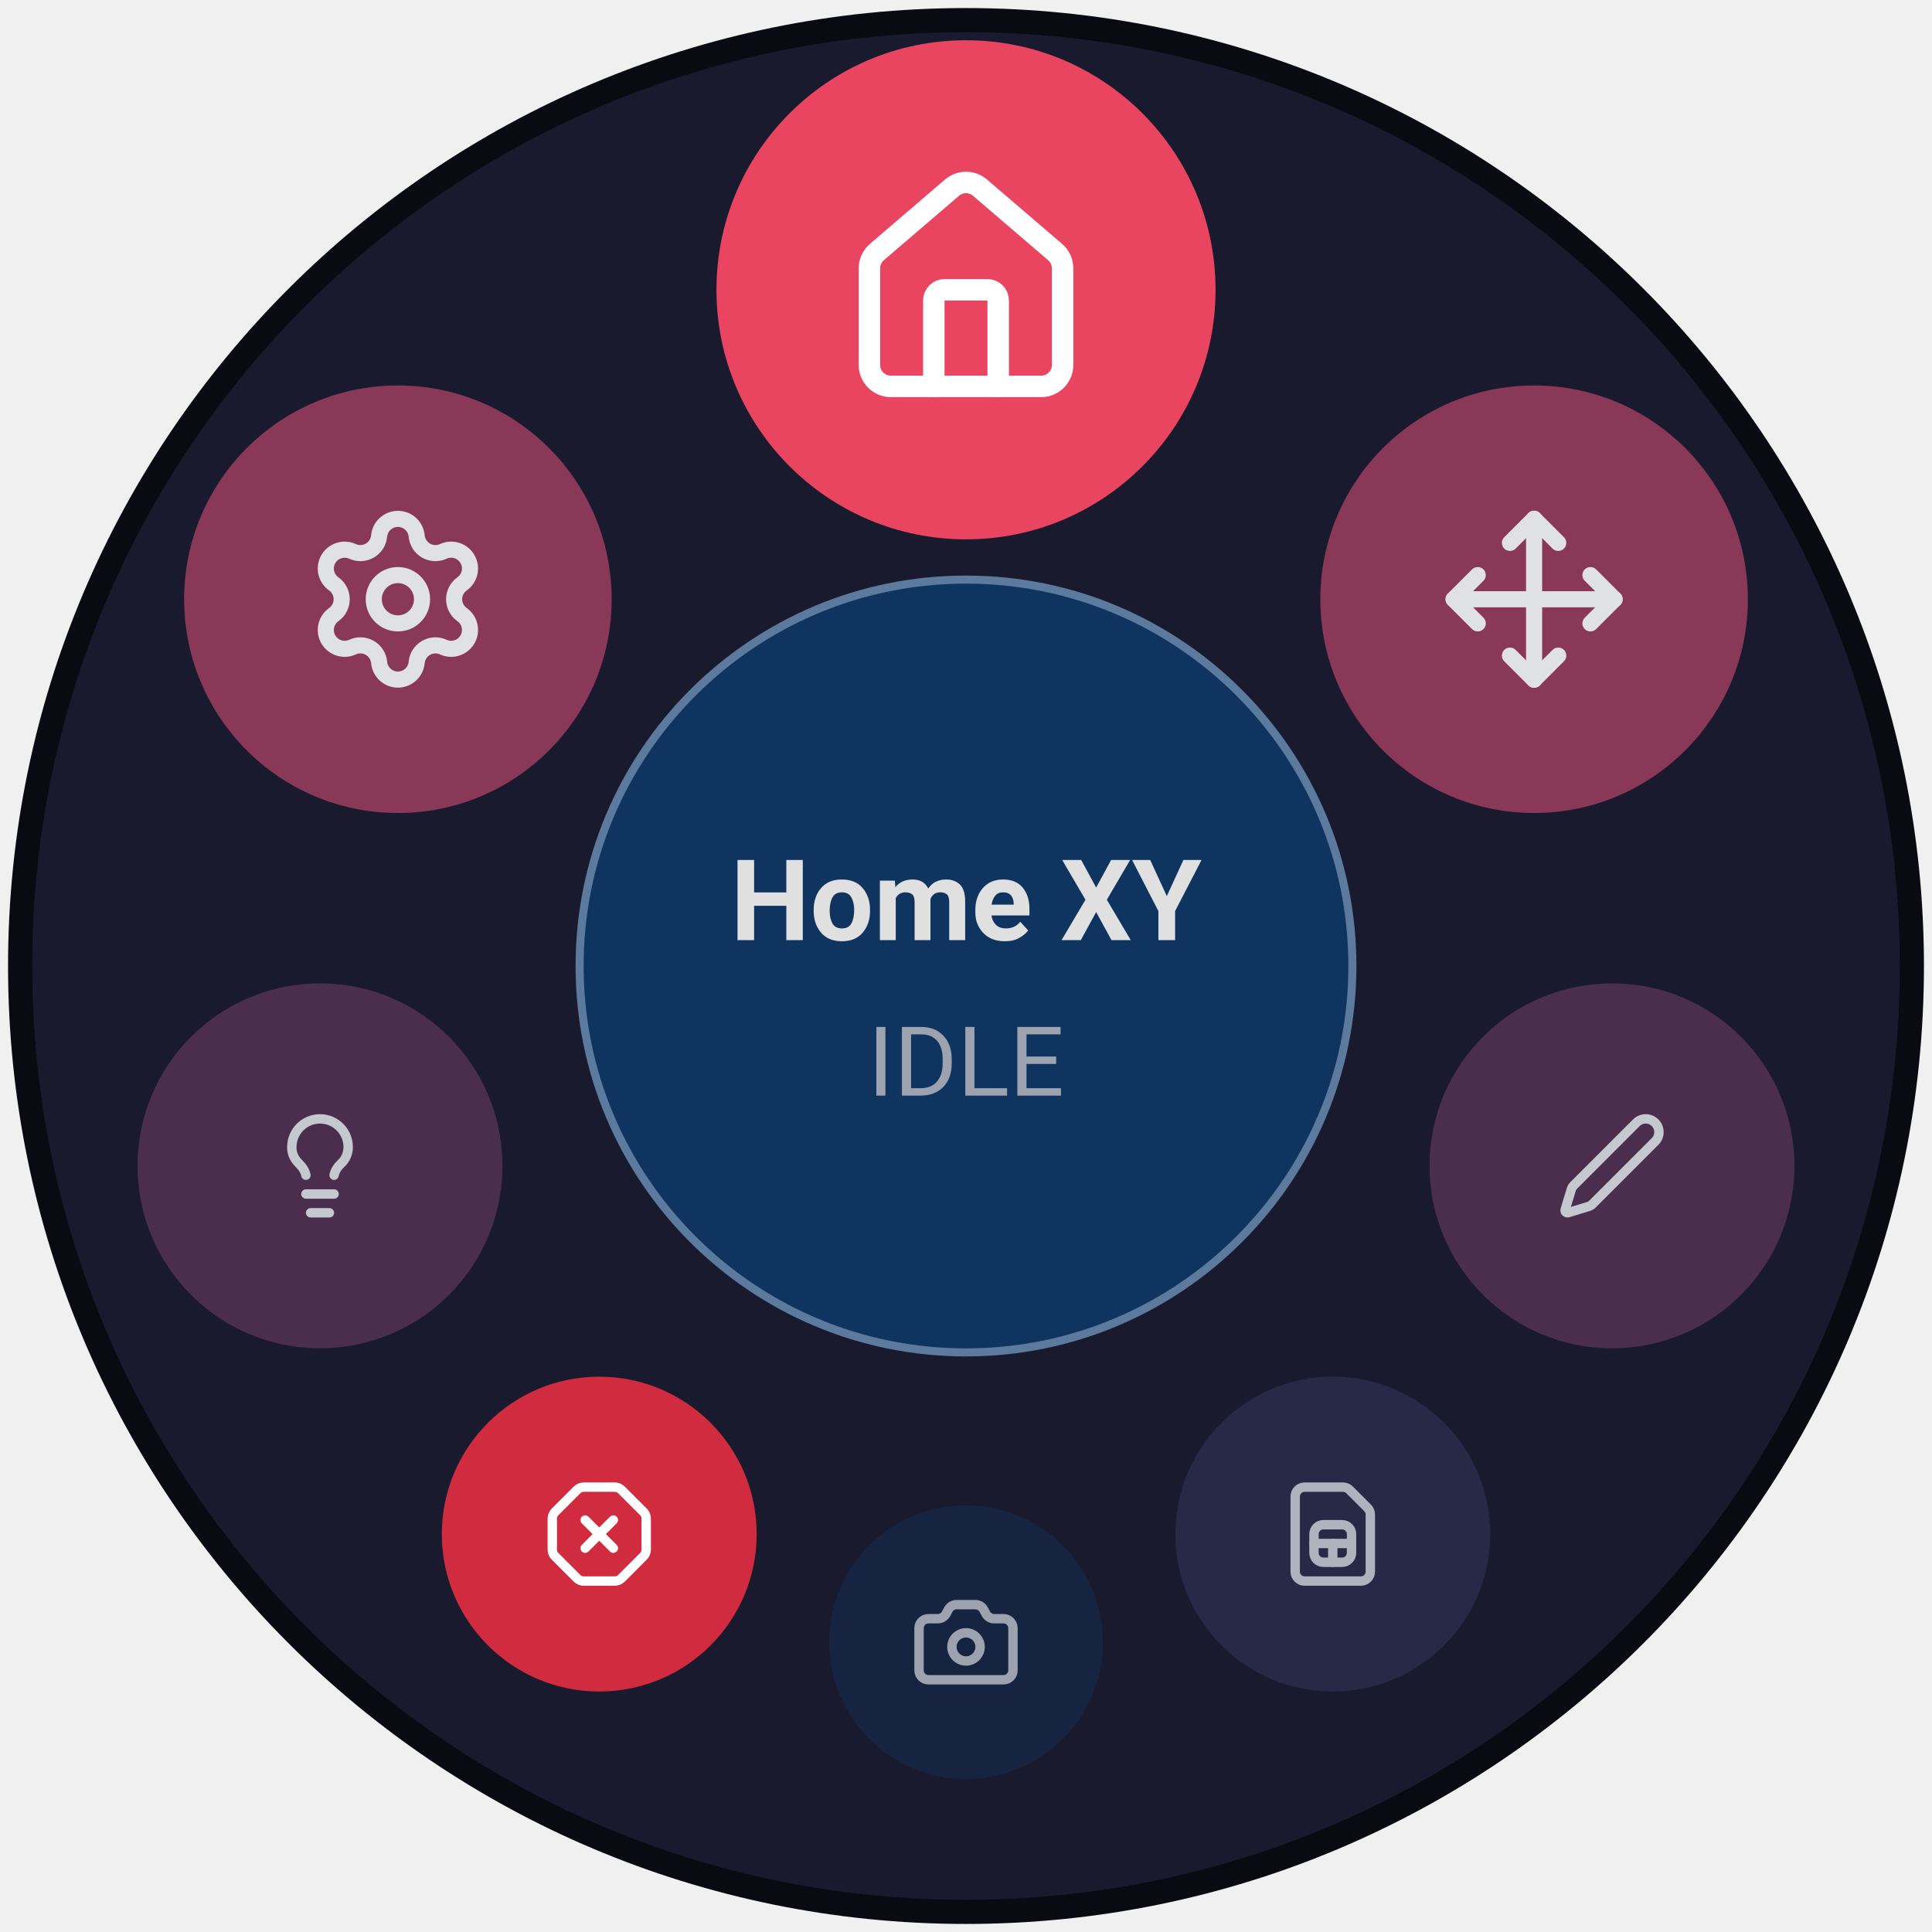
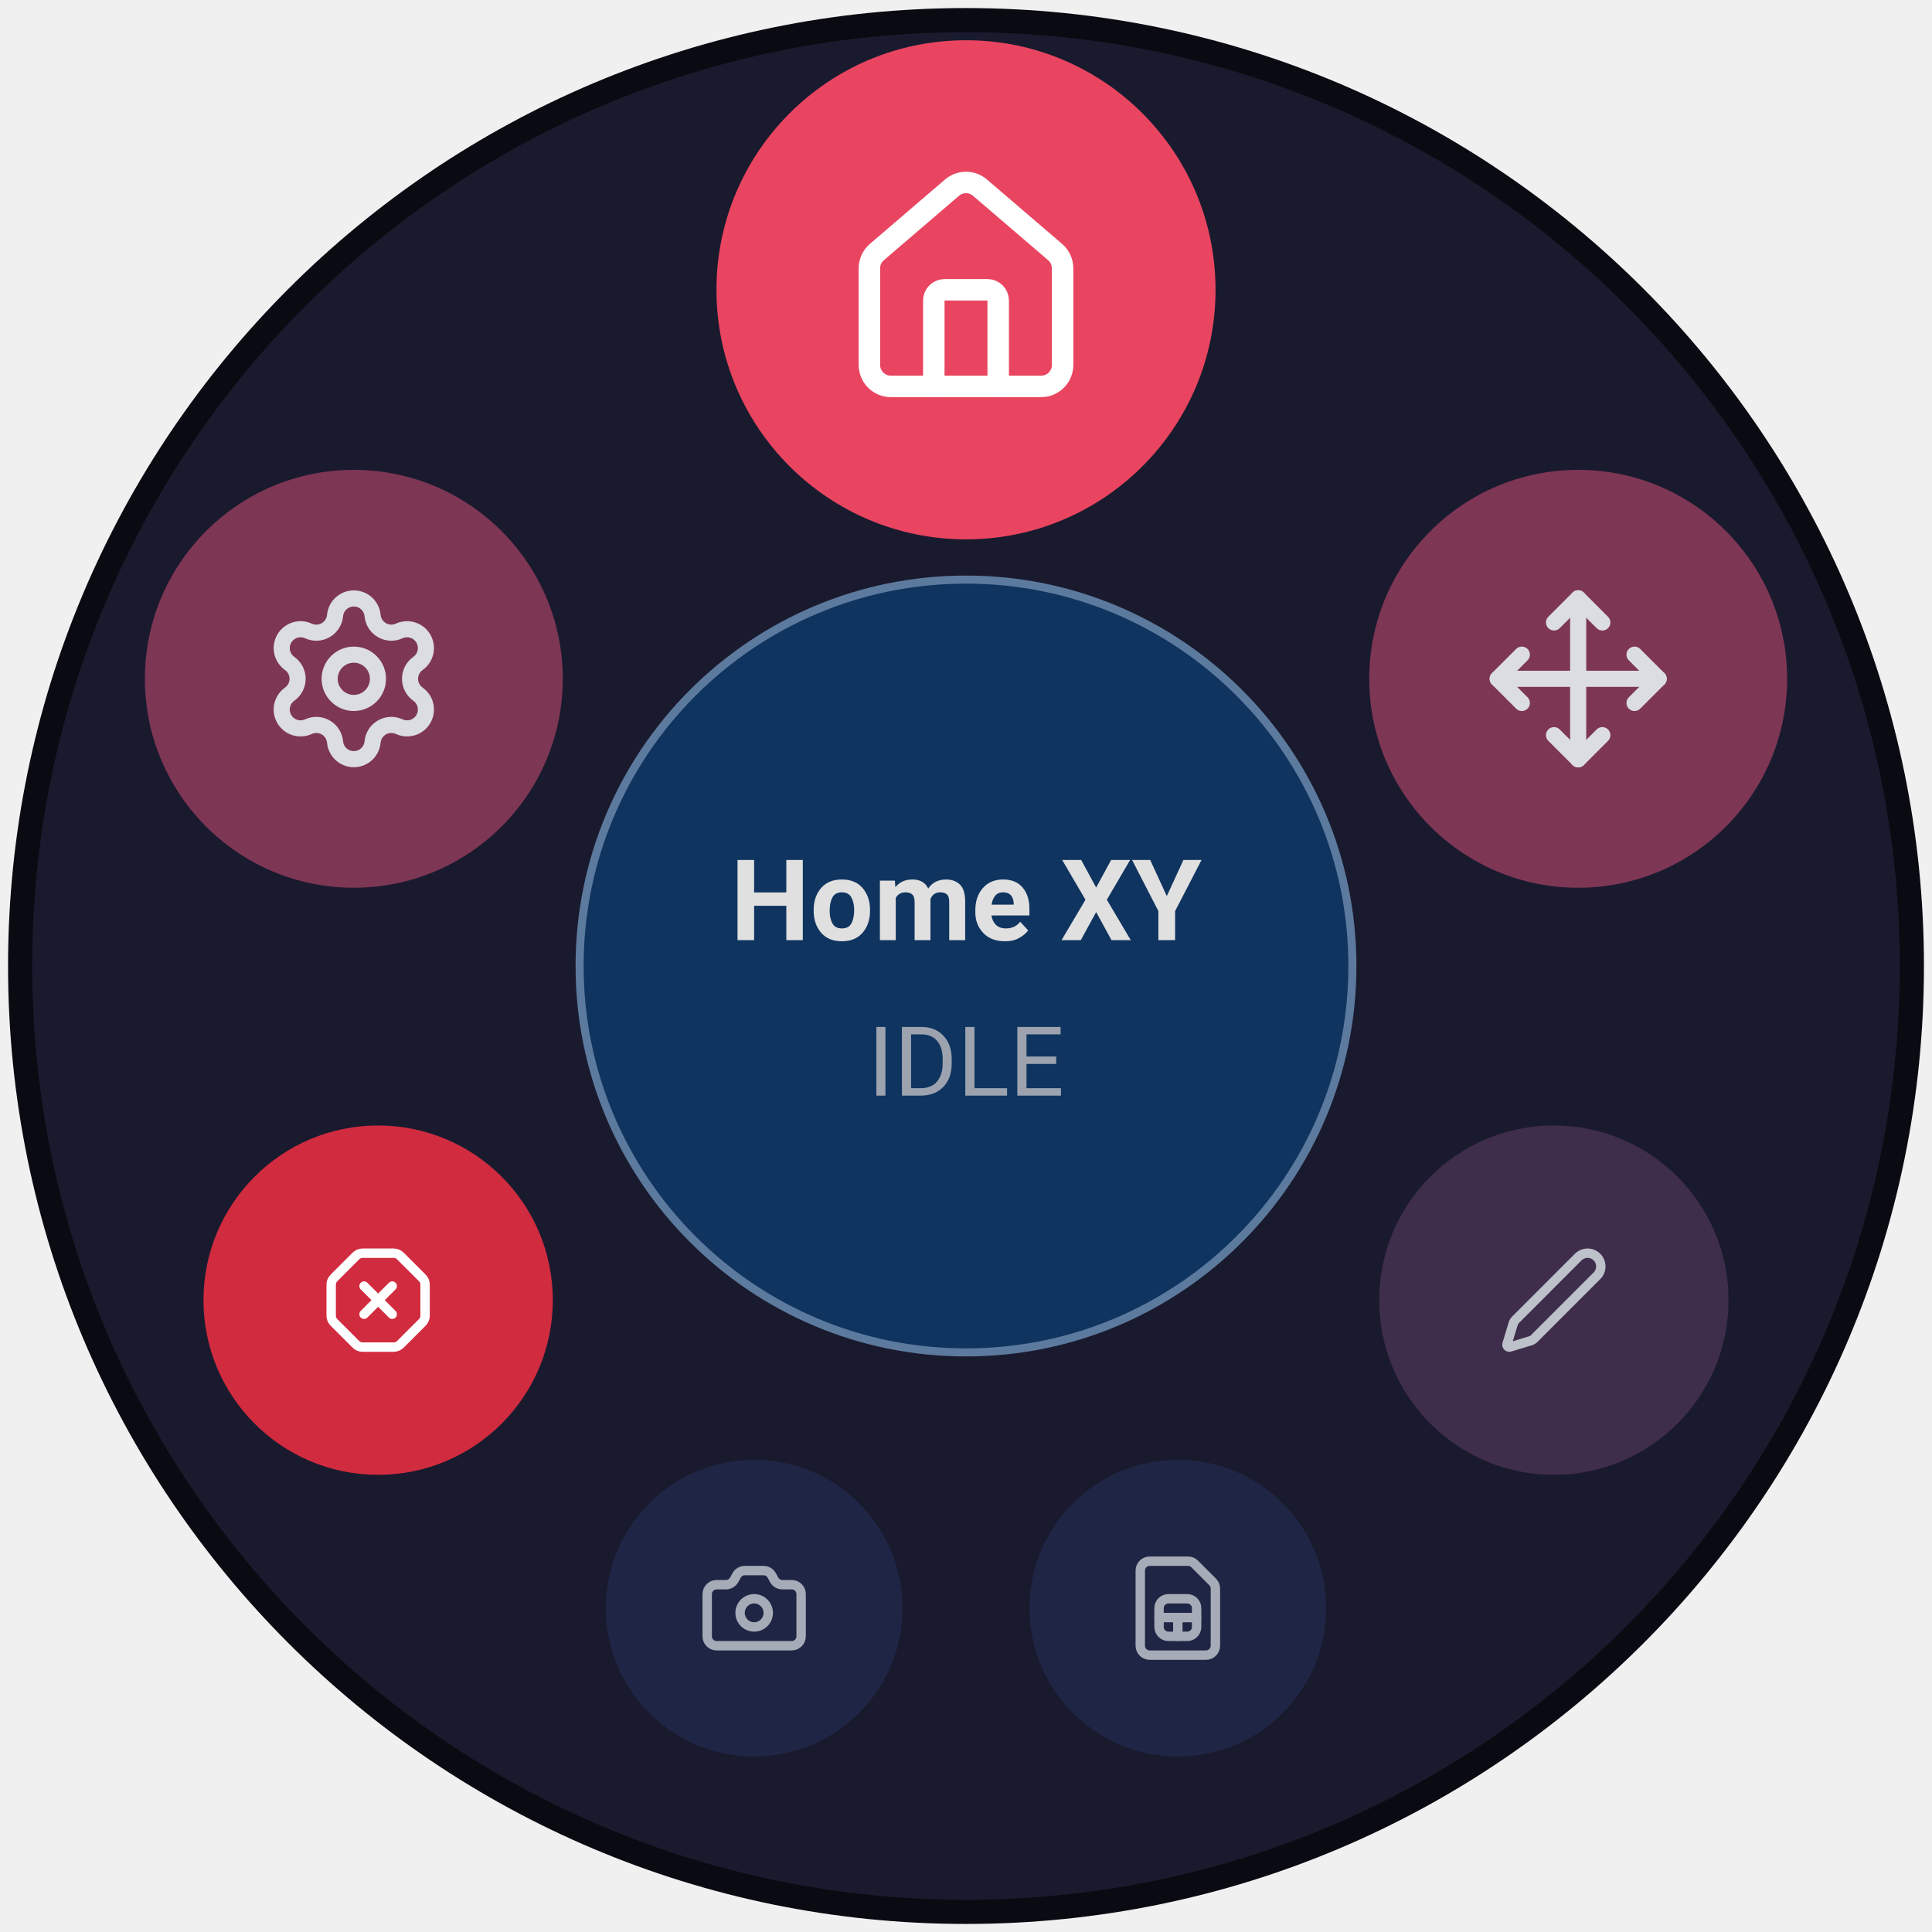
<svg xmlns="http://www.w3.org/2000/svg" viewBox="0 0 240 240" width="240" height="240">
  <circle cx="120" cy="120" r="119" fill="#0a0a12" />
  <circle cx="120" cy="120" r="116" fill="#1a1a2e" />
  <clipPath id="face">
    <circle cx="120" cy="120" r="116" />
  </clipPath>
  <g clip-path="url(#face)">
-     <circle cx="120" cy="204" r="17" fill="#0f3460" opacity="0.392" />
-     <g transform="translate(113 197) scale(0.583333)" fill="none" stroke="#9ca3af" stroke-width="2" stroke-linecap="round" stroke-linejoin="round">
-       <path d="M13.997 4a2 2 0 0 1 1.76 1.05l.486.9A2 2 0 0 0 18.003 7H20a2 2 0 0 1 2 2v9a2 2 0 0 1-2 2H4a2 2 0 0 1-2-2V9a2 2 0 0 1 2-2h1.997a2 2 0 0 0 1.759-1.048l.489-.904A2 2 0 0 1 10.004 4z" />
-       <circle cx="12" cy="13" r="3" />
-     </g>
-     <circle cx="165.56" cy="190.571" r="19.555" fill="#363760" opacity="0.503" />
-     <g transform="translate(158.56 183.571) scale(0.583333)" fill="none" stroke="#aeb3bd" stroke-width="2" stroke-linecap="round" stroke-linejoin="round">
+     <circle cx="146.315" cy="199.772" r="18.42" fill="#253560" opacity="0.454" />
+     <g transform="translate(139.315 192.772) scale(0.583333)" fill="none" stroke="#a6acb7" stroke-width="2" stroke-linecap="round" stroke-linejoin="round">
      <path d="M12 14v4" />
      <path d="M14.172 2a2 2 0 0 1 1.414.586l3.828 3.828A2 2 0 0 1 20 7.828V20a2 2 0 0 1-2 2H6a2 2 0 0 1-2-2V4a2 2 0 0 1 2-2z" />
      <path d="M8 14h8" />
      <rect x="8" y="10" width="8" height="8" rx="2" />
    </g>
-     <circle cx="74.44" cy="190.571" r="19.555" fill="#d12b3f" />
-     <g transform="translate(67.4402 183.571) scale(0.583333)" fill="none" stroke="#ffffff" stroke-width="2" stroke-linecap="round" stroke-linejoin="round">
+     <circle cx="93.685" cy="199.772" r="18.42" fill="#253560" opacity="0.454" />
+     <g transform="translate(86.6854 192.772) scale(0.583333)" fill="none" stroke="#a6acb7" stroke-width="2" stroke-linecap="round" stroke-linejoin="round">
+       <path d="M13.997 4a2 2 0 0 1 1.76 1.05l.486.9A2 2 0 0 0 18.003 7H20a2 2 0 0 1 2 2v9a2 2 0 0 1-2 2H4a2 2 0 0 1-2-2V9a2 2 0 0 1 2-2h1.997a2 2 0 0 0 1.759-1.048l.489-.904A2 2 0 0 1 10.004 4z" />
+       <circle cx="12" cy="13" r="3" />
+     </g>
+     <circle cx="193.027" cy="161.51" r="21.697" fill="#583960" opacity="0.596" />
+     <g transform="translate(186.027 154.51) scale(0.583333)" fill="none" stroke="#bdc1c9" stroke-width="2" stroke-linecap="round" stroke-linejoin="round">
+       <path d="M21.174 6.812a1 1 0 0 0-3.986-3.987L3.842 16.174a2 2 0 0 0-.5.83l-1.321 4.352a.5.5 0 0 0 .623.622l4.353-1.32a2 2 0 0 0 .83-.497z" />
+     </g>
+     <circle cx="46.973" cy="161.51" r="21.697" fill="#d12b3f" />
+     <g transform="translate(39.9732 154.51) scale(0.583333)" fill="none" stroke="#ffffff" stroke-width="2" stroke-linecap="round" stroke-linejoin="round">
      <path d="m15 9-6 6" />
      <path d="M2.586 16.726A2 2 0 0 1 2 15.312V8.688a2 2 0 0 1 .586-1.414l4.688-4.688A2 2 0 0 1 8.688 2h6.624a2 2 0 0 1 1.414.586l4.688 4.688A2 2 0 0 1 22 8.688v6.624a2 2 0 0 1-.586 1.414l-4.688 4.688a2 2 0 0 1-1.414.586H8.688a2 2 0 0 1-1.414-.586z" />
      <path d="m9 9 6 6" />
    </g>
-     <circle cx="200.248" cy="144.824" r="22.663" fill="#673a60" opacity="0.638" />
-     <g transform="translate(193.248 137.824) scale(0.583333)" fill="none" stroke="#c4c8cf" stroke-width="2" stroke-linecap="round" stroke-linejoin="round">
-       <path d="M21.174 6.812a1 1 0 0 0-3.986-3.987L3.842 16.174a2 2 0 0 0-.5.83l-1.321 4.352a.5.5 0 0 0 .623.622l4.353-1.32a2 2 0 0 0 .83-.497z" />
-     </g>
-     <circle cx="39.752" cy="144.824" r="22.663" fill="#673a60" opacity="0.638" />
-     <g transform="translate(32.7517 137.824) scale(0.583333)" fill="none" stroke="#c4c8cf" stroke-width="2" stroke-linecap="round" stroke-linejoin="round">
-       <path d="M15 14c.2-1 .7-1.7 1.5-2.5 1-.9 1.5-2.2 1.5-3.5A6 6 0 0 0 6 8c0 1 .2 2.2 1.5 3.5.7.7 1.3 1.5 1.5 2.5" />
-       <path d="M9 18h6" />
-       <path d="M10 22h4" />
-     </g>
-     <circle cx="190.571" cy="74.44" r="26.555" fill="#a33f60" opacity="0.807" />
-     <g transform="translate(178.571 62.4402) scale(1)" fill="none" stroke="#dfe1e5" stroke-width="2" stroke-linecap="round" stroke-linejoin="round">
+     <circle cx="196.047" cy="84.324" r="25.955" fill="#9a3e60" opacity="0.781" />
+     <g transform="translate(184.047 72.3238) scale(1)" fill="none" stroke="#dbdde2" stroke-width="2" stroke-linecap="round" stroke-linejoin="round">
      <path d="M12 2v20" />
      <path d="m15 19-3 3-3-3" />
      <path d="m19 9 3 3-3 3" />
      <path d="M2 12h20" />
      <path d="m5 9-3 3 3 3" />
      <path d="m9 5 3-3 3 3" />
    </g>
-     <circle cx="49.429" cy="74.44" r="26.555" fill="#a33f60" opacity="0.807" />
-     <g transform="translate(37.4287 62.4402) scale(1)" fill="none" stroke="#dfe1e5" stroke-width="2" stroke-linecap="round" stroke-linejoin="round">
+     <circle cx="43.953" cy="84.324" r="25.955" fill="#9a3e60" opacity="0.781" />
+     <g transform="translate(31.9526 72.3238) scale(1)" fill="none" stroke="#dbdde2" stroke-width="2" stroke-linecap="round" stroke-linejoin="round">
      <path d="M9.671 4.136a2.34 2.34 0 0 1 4.659 0 2.34 2.34 0 0 0 3.319 1.915 2.34 2.34 0 0 1 2.33 4.033 2.34 2.34 0 0 0 0 3.831 2.34 2.34 0 0 1-2.33 4.033 2.34 2.34 0 0 0-3.319 1.915 2.34 2.34 0 0 1-4.659 0 2.34 2.34 0 0 0-3.32-1.915 2.34 2.34 0 0 1-2.33-4.033 2.34 2.34 0 0 0 0-3.831A2.34 2.34 0 0 1 6.35 6.051a2.34 2.34 0 0 0 3.319-1.915" />
      <circle cx="12" cy="12" r="3" />
    </g>
    <circle cx="120" cy="36" r="31" fill="#e94560" opacity="1" />
    <g transform="translate(104 20) scale(1.33333)" fill="none" stroke="#ffffff" stroke-width="2" stroke-linecap="round" stroke-linejoin="round">
      <path d="M15 21v-8a1 1 0 0 0-1-1h-4a1 1 0 0 0-1 1v8" />
      <path d="M3 10a2 2 0 0 1 .709-1.528l7-6a2 2 0 0 1 2.582 0l7 6A2 2 0 0 1 21 10v9a2 2 0 0 1-2 2H5a2 2 0 0 1-2-2z" />
    </g>
    <circle cx="120" cy="120" r="48" fill="#0f3460" stroke="#5c7a9e" stroke-width="1" />
    <text x="120" y="112" font-family="Segoe UI, Roboto, Helvetica, Arial, sans-serif" font-size="14" font-weight="600" fill="#e0e0e0" text-anchor="middle" dominant-baseline="central">Home XY</text>
    <text x="120" y="132" font-family="Segoe UI, Roboto, Helvetica, Arial, sans-serif" font-size="12" font-weight="400" fill="#9ca3af" text-anchor="middle" dominant-baseline="central">IDLE</text>
  </g>
</svg>
